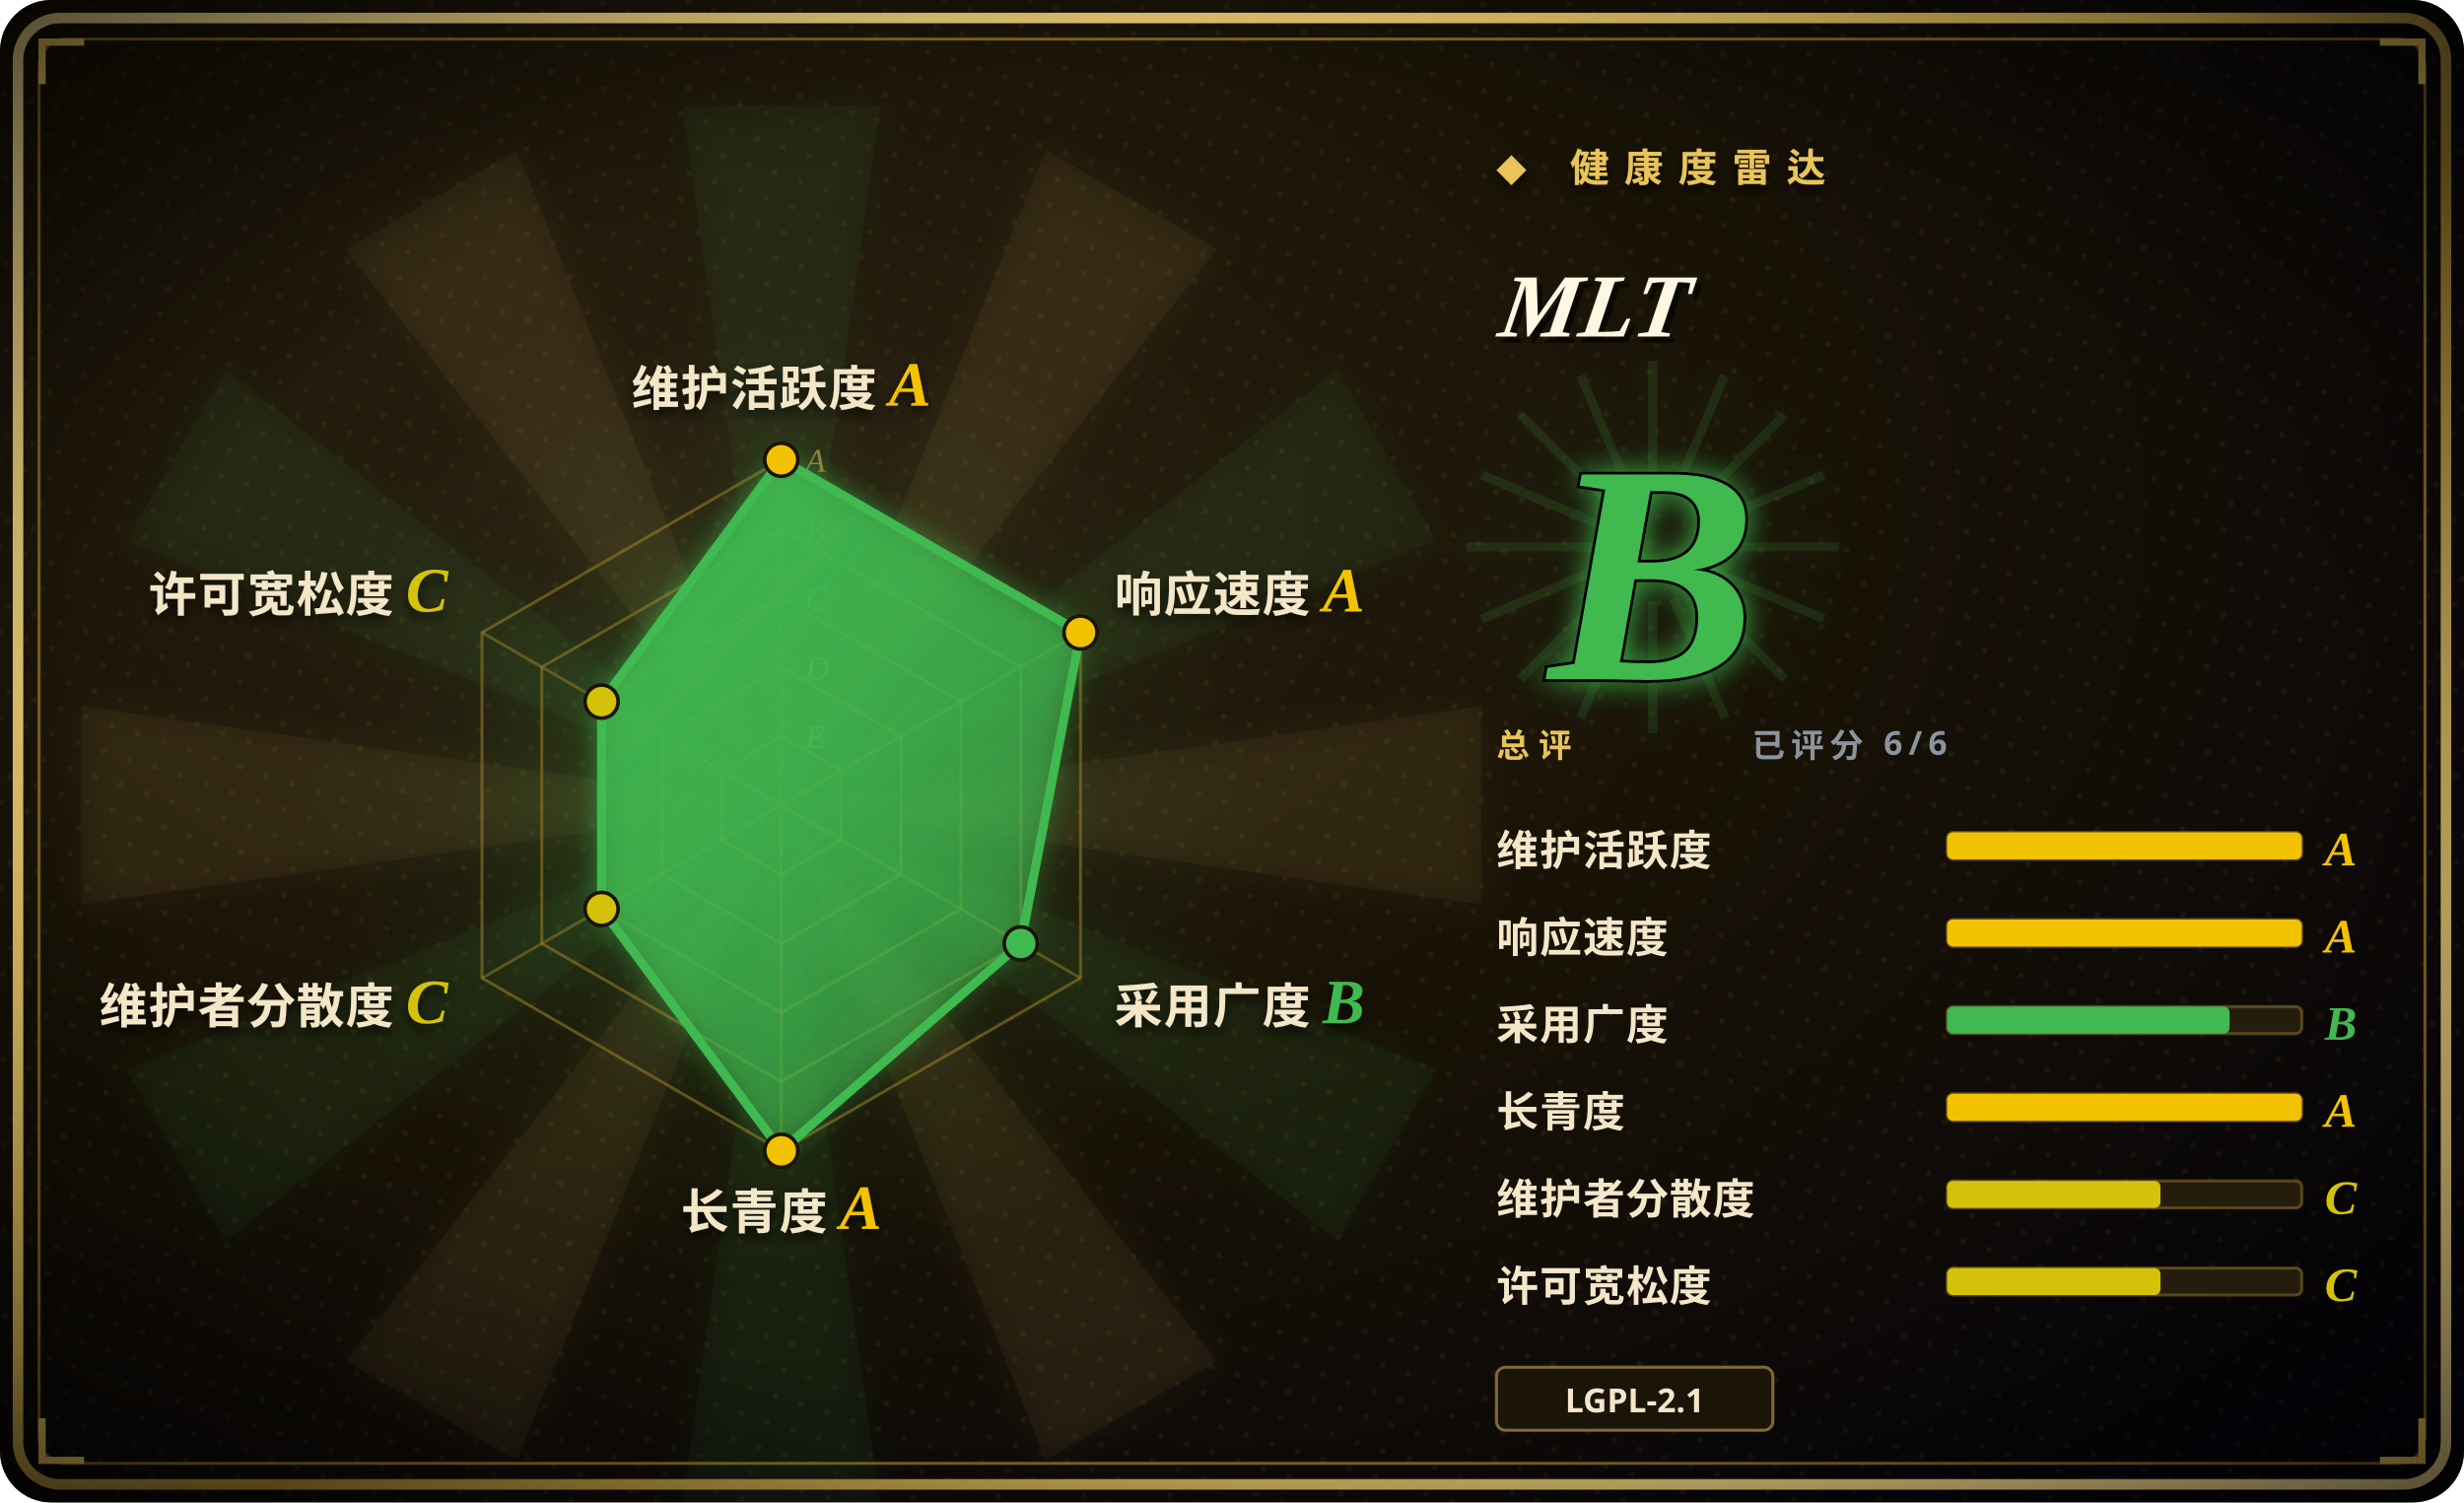
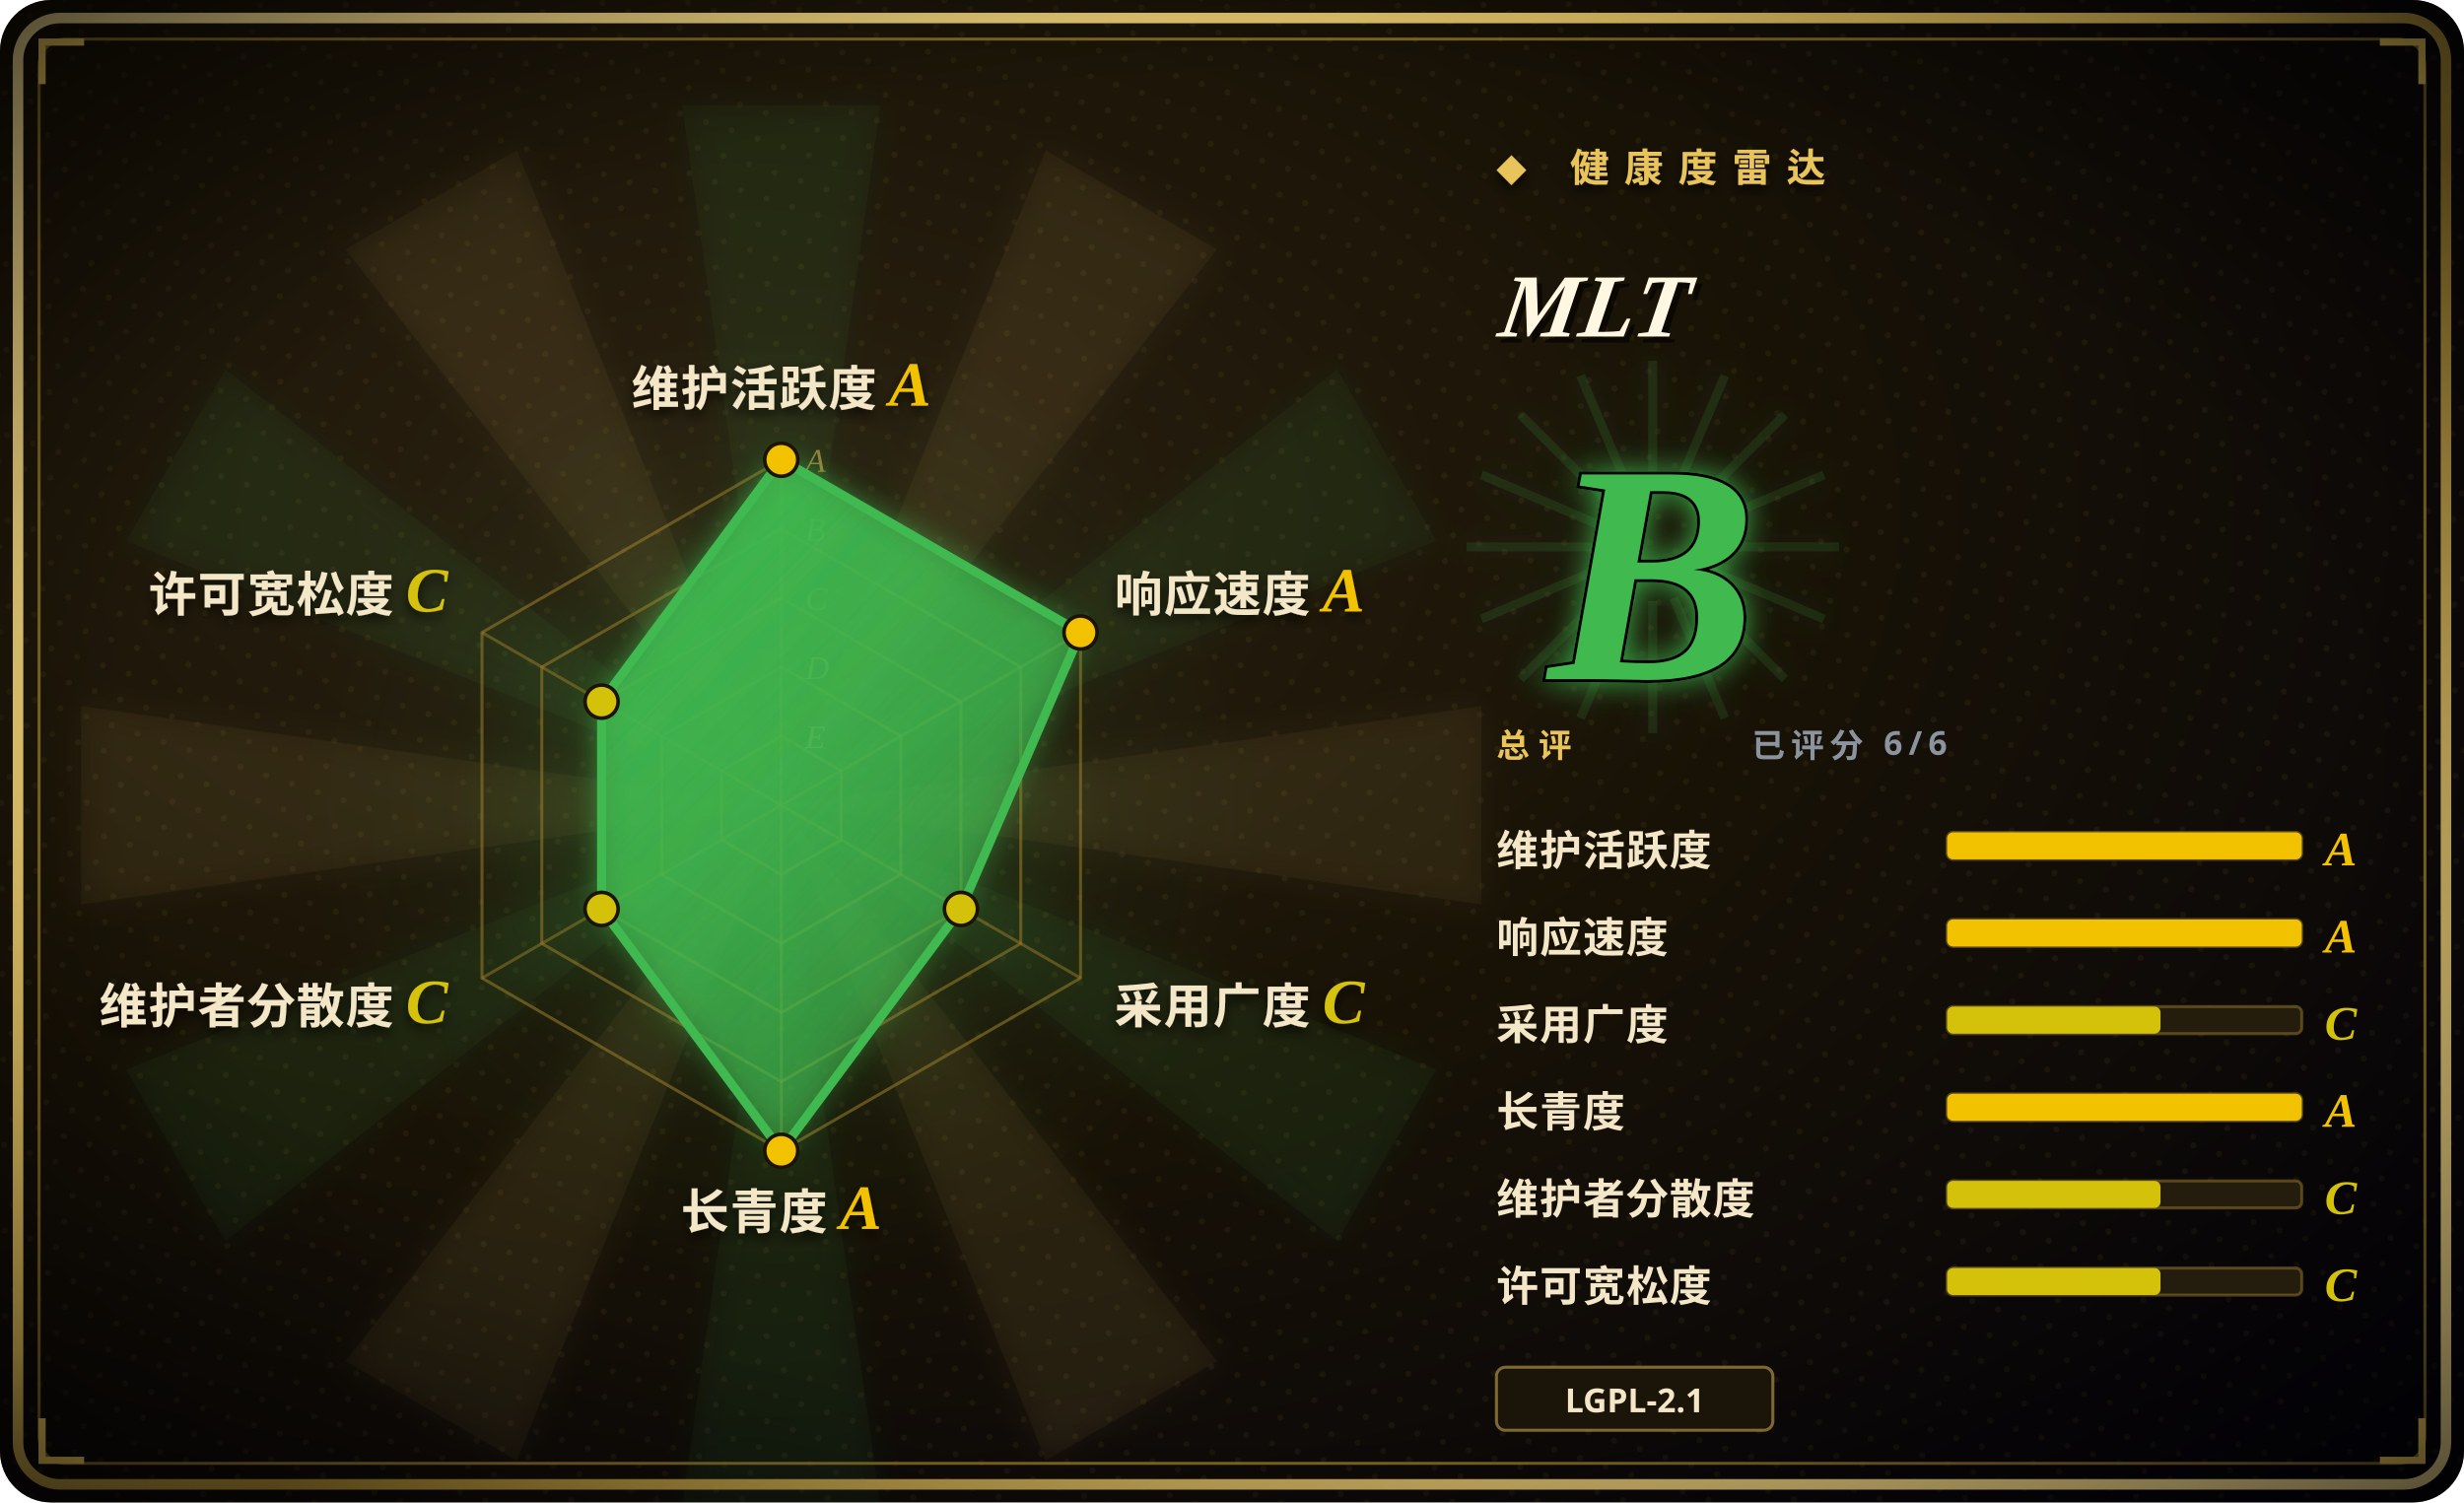
<svg xmlns="http://www.w3.org/2000/svg" width="820" height="500" viewBox="0 0 820 500">
  <defs>
    <radialGradient id="bg" cx="30%" cy="34%" r="90%">
      <stop offset="0%" stop-color="#2a2010" />
      <stop offset="48%" stop-color="#181206" />
      <stop offset="100%" stop-color="#05030a" />
    </radialGradient>
    <radialGradient id="vig" cx="50%" cy="50%" r="72%">
      <stop offset="62%" stop-color="#000000" stop-opacity="0" />
      <stop offset="100%" stop-color="#000000" stop-opacity="0.72" />
    </radialGradient>
    <linearGradient id="frame" x1="0" y1="0" x2="1" y2="1">
      <stop offset="0%" stop-color="#f6dd92" />
      <stop offset="45%" stop-color="#E8C45A" />
      <stop offset="55%" stop-color="#9c7d2a" />
      <stop offset="100%" stop-color="#f6dd92" />
    </linearGradient>
    <linearGradient id="poly" x1="0" y1="0" x2="0.7" y2="1">
      <stop offset="0%" stop-color="#3FB950" stop-opacity="0.92" />
      <stop offset="100%" stop-color="#3FB950" stop-opacity="0.34" />
    </linearGradient>
    <radialGradient id="halo" cx="50%" cy="50%" r="50%">
      <stop offset="0%" stop-color="#3FB950" stop-opacity="0.34" />
      <stop offset="68%" stop-color="#3FB950" stop-opacity="0.04" />
      <stop offset="100%" stop-color="#3FB950" stop-opacity="0" />
    </radialGradient>
    <filter id="glow" x="-60%" y="-60%" width="220%" height="220%">
      <feGaussianBlur stdDeviation="5" result="b" />
      <feMerge>
        <feMergeNode in="b" />
        <feMergeNode in="SourceGraphic" />
      </feMerge>
    </filter>
    <filter id="soft" x="-30%" y="-30%" width="160%" height="160%">
      <feDropShadow dx="0" dy="2" stdDeviation="2" flood-color="#000" flood-opacity="0.7" />
    </filter>
    <pattern id="halftone" width="9" height="9" patternUnits="userSpaceOnUse" patternTransform="rotate(18)">
      <circle cx="2" cy="2" r="1" fill="#E8C45A" fill-opacity="0.06" />
    </pattern>
  </defs>
  <rect width="820" height="500" rx="17" fill="url(#bg)" />
  <rect width="820" height="500" rx="17" fill="url(#halftone)" />
  <g opacity="0.5" filter="url(#glow)">
    <path d="M260,268 L493,235 L493,301 Z" fill="#E8C45A" fill-opacity="0.10" />
    <path d="M260,268 L478,356 L445,413 Z" fill="#3FB950" fill-opacity="0.10" />
    <path d="M260,268 L405,453 L348,486 Z" fill="#E8C45A" fill-opacity="0.10" />
    <path d="M260,268 L293,501 L227,501 Z" fill="#3FB950" fill-opacity="0.10" />
    <path d="M260,268 L172,486 L115,453 Z" fill="#E8C45A" fill-opacity="0.10" />
    <path d="M260,268 L75,413 L42,356 Z" fill="#3FB950" fill-opacity="0.10" />
    <path d="M260,268 L27,301 L27,235 Z" fill="#E8C45A" fill-opacity="0.10" />
    <path d="M260,268 L42,180 L75,123 Z" fill="#3FB950" fill-opacity="0.10" />
    <path d="M260,268 L115,83 L172,50 Z" fill="#E8C45A" fill-opacity="0.10" />
    <path d="M260,268 L227,35 L293,35 Z" fill="#3FB950" fill-opacity="0.10" />
    <path d="M260,268 L348,50 L405,83 Z" fill="#E8C45A" fill-opacity="0.10" />
    <path d="M260,268 L445,123 L478,180 Z" fill="#3FB950" fill-opacity="0.10" />
  </g>
  <circle cx="260" cy="268" r="161" fill="url(#halo)" />
  <rect x="6" y="6" width="808" height="488" rx="14" fill="none" stroke="url(#frame)" stroke-width="3.5" />
  <rect x="13" y="13" width="794" height="474" rx="9" fill="none" stroke="#9c7d2a" stroke-width="1" stroke-opacity="0.8" />
  <path d="M14,28 L14,14 L28,14" fill="none" stroke="#E8C45A" stroke-width="2.4" />
  <path d="M806,28 L806,14 L792,14" fill="none" stroke="#E8C45A" stroke-width="2.4" />
  <path d="M14,472 L14,486 L28,486" fill="none" stroke="#E8C45A" stroke-width="2.4" />
  <path d="M806,472 L806,486 L792,486" fill="none" stroke="#E8C45A" stroke-width="2.4" />
  <rect width="820" height="500" rx="17" fill="url(#vig)" />
  <polygon points="260.0,153.0 359.6,210.5 359.6,325.5 260.0,383.0 160.4,325.5 160.4,210.5" fill="none" stroke="#9c7d2a" stroke-opacity="0.55" stroke-width="1" />
  <polygon points="260.0,176.0 339.7,222.0 339.7,314.0 260.0,360.0 180.3,314.0 180.3,222.0" fill="none" stroke="#9c7d2a" stroke-opacity="0.55" stroke-width="1" />
  <polygon points="260.0,199.0 319.8,233.5 319.8,302.5 260.0,337.0 200.2,302.5 200.2,233.5" fill="none" stroke="#9c7d2a" stroke-opacity="0.55" stroke-width="1" />
  <polygon points="260.0,222.0 299.8,245.0 299.8,291.0 260.0,314.0 220.2,291.0 220.2,245.0" fill="none" stroke="#9c7d2a" stroke-opacity="0.55" stroke-width="1" />
  <polygon points="260.0,245.0 279.9,256.5 279.9,279.5 260.0,291.0 240.1,279.5 240.1,256.5" fill="none" stroke="#9c7d2a" stroke-opacity="0.55" stroke-width="1" />
  <line x1="260" y1="268" x2="260.0" y2="153.0" stroke="#9c7d2a" stroke-opacity="0.5" stroke-width="1" />
  <line x1="260" y1="268" x2="359.6" y2="210.5" stroke="#9c7d2a" stroke-opacity="0.5" stroke-width="1" />
  <line x1="260" y1="268" x2="359.6" y2="325.5" stroke="#9c7d2a" stroke-opacity="0.5" stroke-width="1" />
  <line x1="260" y1="268" x2="260.0" y2="383.0" stroke="#9c7d2a" stroke-opacity="0.5" stroke-width="1" />
  <line x1="260" y1="268" x2="160.4" y2="325.5" stroke="#9c7d2a" stroke-opacity="0.5" stroke-width="1" />
  <line x1="260" y1="268" x2="160.4" y2="210.5" stroke="#9c7d2a" stroke-opacity="0.5" stroke-width="1" />
  <text x="268" y="157.0" font-size="11" font-style="italic" fill="#E8C45A" fill-opacity="0.55" font-family="'Georgia','Times New Roman',serif">A</text>
  <text x="268" y="180.0" font-size="11" font-style="italic" fill="#E8C45A" fill-opacity="0.55" font-family="'Georgia','Times New Roman',serif">B</text>
  <text x="268" y="203.0" font-size="11" font-style="italic" fill="#E8C45A" fill-opacity="0.55" font-family="'Georgia','Times New Roman',serif">C</text>
  <text x="268" y="226.0" font-size="11" font-style="italic" fill="#E8C45A" fill-opacity="0.55" font-family="'Georgia','Times New Roman',serif">D</text>
  <text x="268" y="249.0" font-size="11" font-style="italic" fill="#E8C45A" fill-opacity="0.55" font-family="'Georgia','Times New Roman',serif">E</text>
-   <polygon points="260.0,153.0 359.6,210.5 339.7,314.0 260.0,383.0 200.2,302.5 200.2,233.5" fill="url(#poly)" filter="url(#glow)" />
+   <polygon points="260.0,153.0 359.6,210.5 319.8,302.5 260.0,383.0 200.2,302.5 200.2,233.5" fill="url(#poly)" filter="url(#glow)" />
  <line x1="260.0" y1="153.0" x2="359.6" y2="210.5" stroke="#3FB950" stroke-width="3" />
-   <line x1="359.6" y1="210.5" x2="339.7" y2="314.0" stroke="#3FB950" stroke-width="3" />
-   <line x1="339.7" y1="314.0" x2="260.0" y2="383.0" stroke="#3FB950" stroke-width="3" />
+   <line x1="359.6" y1="210.5" x2="319.8" y2="302.5" stroke="#3FB950" stroke-width="3" />
+   <line x1="319.8" y1="302.5" x2="260.0" y2="383.0" stroke="#3FB950" stroke-width="3" />
  <line x1="260.0" y1="383.0" x2="200.2" y2="302.5" stroke="#3FB950" stroke-width="3" />
  <line x1="200.2" y1="302.5" x2="200.2" y2="233.5" stroke="#3FB950" stroke-width="3" />
  <line x1="200.2" y1="233.5" x2="260.0" y2="153.0" stroke="#3FB950" stroke-width="3" />
  <circle cx="260.0" cy="153.0" r="5.5" fill="#F2C200" stroke="#1a1306" stroke-width="1.2" />
  <circle cx="359.6" cy="210.5" r="5.5" fill="#F2C200" stroke="#1a1306" stroke-width="1.2" />
-   <circle cx="339.7" cy="314.0" r="5.5" fill="#3FB950" stroke="#1a1306" stroke-width="1.2" />
+   <circle cx="319.8" cy="302.5" r="5.5" fill="#D4C20A" stroke="#1a1306" stroke-width="1.2" />
  <circle cx="260.0" cy="383.0" r="5.5" fill="#F2C200" stroke="#1a1306" stroke-width="1.2" />
  <circle cx="200.2" cy="302.5" r="5.5" fill="#D4C20A" stroke="#1a1306" stroke-width="1.2" />
  <circle cx="200.2" cy="233.5" r="5.5" fill="#D4C20A" stroke="#1a1306" stroke-width="1.2" />
  <text x="260.0" y="135.0" font-size="16" font-weight="900" fill="#f3e7c8" text-anchor="middle" font-family="'PingFang SC','Hiragino Sans GB','Heiti SC','Microsoft YaHei',sans-serif" letter-spacing="0.4" filter="url(#soft)">维护活跃度 <tspan fill="#F2C200" font-family="'Georgia','Times New Roman',serif" font-style="italic" font-size="21">A</tspan>
  </text>
  <text x="370.9" y="203.5" font-size="16" font-weight="900" fill="#f3e7c8" text-anchor="start" font-family="'PingFang SC','Hiragino Sans GB','Heiti SC','Microsoft YaHei',sans-serif" letter-spacing="0.4" filter="url(#soft)">响应速度 <tspan fill="#F2C200" font-family="'Georgia','Times New Roman',serif" font-style="italic" font-size="21">A</tspan>
  </text>
-   <text x="370.9" y="340.5" font-size="16" font-weight="900" fill="#f3e7c8" text-anchor="start" font-family="'PingFang SC','Hiragino Sans GB','Heiti SC','Microsoft YaHei',sans-serif" letter-spacing="0.4" filter="url(#soft)">采用广度 <tspan fill="#3FB950" font-family="'Georgia','Times New Roman',serif" font-style="italic" font-size="21">B</tspan>
+   <text x="370.9" y="340.5" font-size="16" font-weight="900" fill="#f3e7c8" text-anchor="start" font-family="'PingFang SC','Hiragino Sans GB','Heiti SC','Microsoft YaHei',sans-serif" letter-spacing="0.4" filter="url(#soft)">采用广度 <tspan fill="#D4C20A" font-family="'Georgia','Times New Roman',serif" font-style="italic" font-size="21">C</tspan>
  </text>
  <text x="260.0" y="409.0" font-size="16" font-weight="900" fill="#f3e7c8" text-anchor="middle" font-family="'PingFang SC','Hiragino Sans GB','Heiti SC','Microsoft YaHei',sans-serif" letter-spacing="0.4" filter="url(#soft)">长青度 <tspan fill="#F2C200" font-family="'Georgia','Times New Roman',serif" font-style="italic" font-size="21">A</tspan>
  </text>
  <text x="149.1" y="340.5" font-size="16" font-weight="900" fill="#f3e7c8" text-anchor="end" font-family="'PingFang SC','Hiragino Sans GB','Heiti SC','Microsoft YaHei',sans-serif" letter-spacing="0.4" filter="url(#soft)">维护者分散度 <tspan fill="#D4C20A" font-family="'Georgia','Times New Roman',serif" font-style="italic" font-size="21">C</tspan>
  </text>
  <text x="149.1" y="203.5" font-size="16" font-weight="900" fill="#f3e7c8" text-anchor="end" font-family="'PingFang SC','Hiragino Sans GB','Heiti SC','Microsoft YaHei',sans-serif" letter-spacing="0.4" filter="url(#soft)">许可宽松度 <tspan fill="#D4C20A" font-family="'Georgia','Times New Roman',serif" font-style="italic" font-size="21">C</tspan>
  </text>
  <text x="498" y="60" font-size="13" letter-spacing="5" fill="#E8C45A" font-weight="900" font-family="'PingFang SC','Hiragino Sans GB','Heiti SC','Microsoft YaHei',sans-serif" filter="url(#soft)">◆ 健康度雷达</text>
  <g transform="translate(498,112) skewX(-9)">
    <text x="2" y="2" font-size="30" font-weight="900" font-style="italic" fill="#000" fill-opacity="0.6" font-family="'Georgia','Times New Roman',serif">MLT</text>
    <text x="0" y="0" font-size="30" font-weight="900" font-style="italic" fill="#fff7e2" font-family="'Georgia','Times New Roman',serif">MLT</text>
  </g>
  <line x1="498" y1="124" x2="648" y2="124" stroke="url(#frame)" stroke-width="2" />
  <g opacity="0.85" filter="url(#glow)">
    <line x1="568" y1="182" x2="612" y2="182" stroke="#3FB950" stroke-opacity="0.16" stroke-width="3" />
    <line x1="567" y1="189" x2="607" y2="206" stroke="#3FB950" stroke-opacity="0.16" stroke-width="3" />
    <line x1="563" y1="195" x2="594" y2="226" stroke="#3FB950" stroke-opacity="0.16" stroke-width="3" />
    <line x1="557" y1="199" x2="574" y2="239" stroke="#3FB950" stroke-opacity="0.16" stroke-width="3" />
    <line x1="550" y1="200" x2="550" y2="244" stroke="#3FB950" stroke-opacity="0.16" stroke-width="3" />
    <line x1="543" y1="199" x2="526" y2="239" stroke="#3FB950" stroke-opacity="0.16" stroke-width="3" />
    <line x1="537" y1="195" x2="506" y2="226" stroke="#3FB950" stroke-opacity="0.16" stroke-width="3" />
    <line x1="533" y1="189" x2="493" y2="206" stroke="#3FB950" stroke-opacity="0.16" stroke-width="3" />
    <line x1="532" y1="182" x2="488" y2="182" stroke="#3FB950" stroke-opacity="0.16" stroke-width="3" />
    <line x1="533" y1="175" x2="493" y2="158" stroke="#3FB950" stroke-opacity="0.16" stroke-width="3" />
    <line x1="537" y1="169" x2="506" y2="138" stroke="#3FB950" stroke-opacity="0.16" stroke-width="3" />
    <line x1="543" y1="165" x2="526" y2="125" stroke="#3FB950" stroke-opacity="0.16" stroke-width="3" />
    <line x1="550" y1="164" x2="550" y2="120" stroke="#3FB950" stroke-opacity="0.16" stroke-width="3" />
    <line x1="557" y1="165" x2="574" y2="125" stroke="#3FB950" stroke-opacity="0.16" stroke-width="3" />
    <line x1="563" y1="169" x2="594" y2="138" stroke="#3FB950" stroke-opacity="0.16" stroke-width="3" />
    <line x1="567" y1="175" x2="607" y2="158" stroke="#3FB950" stroke-opacity="0.16" stroke-width="3" />
  </g>
  <text x="550" y="226" font-size="104" font-weight="900" font-style="italic" text-anchor="middle" fill="#3FB950" stroke="#000" stroke-width="2" paint-order="stroke" font-family="'Georgia','Times New Roman',serif" filter="url(#glow)">B</text>
  <text x="498" y="252" font-size="11" letter-spacing="3" fill="#E8C45A" font-family="'PingFang SC','Hiragino Sans GB','Heiti SC','Microsoft YaHei',sans-serif" font-weight="900">总评</text>
  <text x="648" y="252" font-size="11" letter-spacing="2" fill="#8B949E" font-family="'PingFang SC','Hiragino Sans GB','Heiti SC','Microsoft YaHei',sans-serif" font-weight="900" text-anchor="end">已评分 6/6</text>
  <text x="498" y="288" font-size="14" font-weight="900" fill="#f3e7c8" font-family="'PingFang SC','Hiragino Sans GB','Heiti SC','Microsoft YaHei',sans-serif" letter-spacing="0.4">维护活跃度</text>
  <rect x="648" y="277" width="118" height="9" rx="2" fill="#241d0e" stroke="#9c7d2a" stroke-opacity="0.5" />
  <rect x="648" y="277" width="118" height="9" rx="2" fill="#F2C200" />
  <text x="779" y="288" font-size="16" font-weight="900" font-style="italic" fill="#F2C200" font-family="'Georgia','Times New Roman',serif" text-anchor="middle">A</text>
  <text x="498" y="317" font-size="14" font-weight="900" fill="#f3e7c8" font-family="'PingFang SC','Hiragino Sans GB','Heiti SC','Microsoft YaHei',sans-serif" letter-spacing="0.4">响应速度</text>
  <rect x="648" y="306" width="118" height="9" rx="2" fill="#241d0e" stroke="#9c7d2a" stroke-opacity="0.5" />
  <rect x="648" y="306" width="118" height="9" rx="2" fill="#F2C200" />
  <text x="779" y="317" font-size="16" font-weight="900" font-style="italic" fill="#F2C200" font-family="'Georgia','Times New Roman',serif" text-anchor="middle">A</text>
  <text x="498" y="346" font-size="14" font-weight="900" fill="#f3e7c8" font-family="'PingFang SC','Hiragino Sans GB','Heiti SC','Microsoft YaHei',sans-serif" letter-spacing="0.4">采用广度</text>
  <rect x="648" y="335" width="118" height="9" rx="2" fill="#241d0e" stroke="#9c7d2a" stroke-opacity="0.5" />
-   <rect x="648" y="335" width="94" height="9" rx="2" fill="#3FB950" />
-   <text x="779" y="346" font-size="16" font-weight="900" font-style="italic" fill="#3FB950" font-family="'Georgia','Times New Roman',serif" text-anchor="middle">B</text>
+   <rect x="648" y="335" width="71" height="9" rx="2" fill="#D4C20A" />
+   <text x="779" y="346" font-size="16" font-weight="900" font-style="italic" fill="#D4C20A" font-family="'Georgia','Times New Roman',serif" text-anchor="middle">C</text>
  <text x="498" y="375" font-size="14" font-weight="900" fill="#f3e7c8" font-family="'PingFang SC','Hiragino Sans GB','Heiti SC','Microsoft YaHei',sans-serif" letter-spacing="0.4">长青度</text>
  <rect x="648" y="364" width="118" height="9" rx="2" fill="#241d0e" stroke="#9c7d2a" stroke-opacity="0.5" />
  <rect x="648" y="364" width="118" height="9" rx="2" fill="#F2C200" />
  <text x="779" y="375" font-size="16" font-weight="900" font-style="italic" fill="#F2C200" font-family="'Georgia','Times New Roman',serif" text-anchor="middle">A</text>
  <text x="498" y="404" font-size="14" font-weight="900" fill="#f3e7c8" font-family="'PingFang SC','Hiragino Sans GB','Heiti SC','Microsoft YaHei',sans-serif" letter-spacing="0.4">维护者分散度</text>
  <rect x="648" y="393" width="118" height="9" rx="2" fill="#241d0e" stroke="#9c7d2a" stroke-opacity="0.5" />
  <rect x="648" y="393" width="71" height="9" rx="2" fill="#D4C20A" />
  <text x="779" y="404" font-size="16" font-weight="900" font-style="italic" fill="#D4C20A" font-family="'Georgia','Times New Roman',serif" text-anchor="middle">C</text>
  <text x="498" y="433" font-size="14" font-weight="900" fill="#f3e7c8" font-family="'PingFang SC','Hiragino Sans GB','Heiti SC','Microsoft YaHei',sans-serif" letter-spacing="0.4">许可宽松度</text>
  <rect x="648" y="422" width="118" height="9" rx="2" fill="#241d0e" stroke="#9c7d2a" stroke-opacity="0.5" />
  <rect x="648" y="422" width="71" height="9" rx="2" fill="#D4C20A" />
  <text x="779" y="433" font-size="16" font-weight="900" font-style="italic" fill="#D4C20A" font-family="'Georgia','Times New Roman',serif" text-anchor="middle">C</text>
  <rect x="498" y="455" width="92" height="21" rx="3" fill="#1b1408" stroke="#E8C45A" stroke-opacity="0.5" />
  <text x="544.0" y="470" font-size="11" font-weight="700" fill="#f3e7c8" text-anchor="middle" font-family="'PingFang SC','Hiragino Sans GB','Heiti SC','Microsoft YaHei',sans-serif">LGPL-2.1</text>
</svg>
